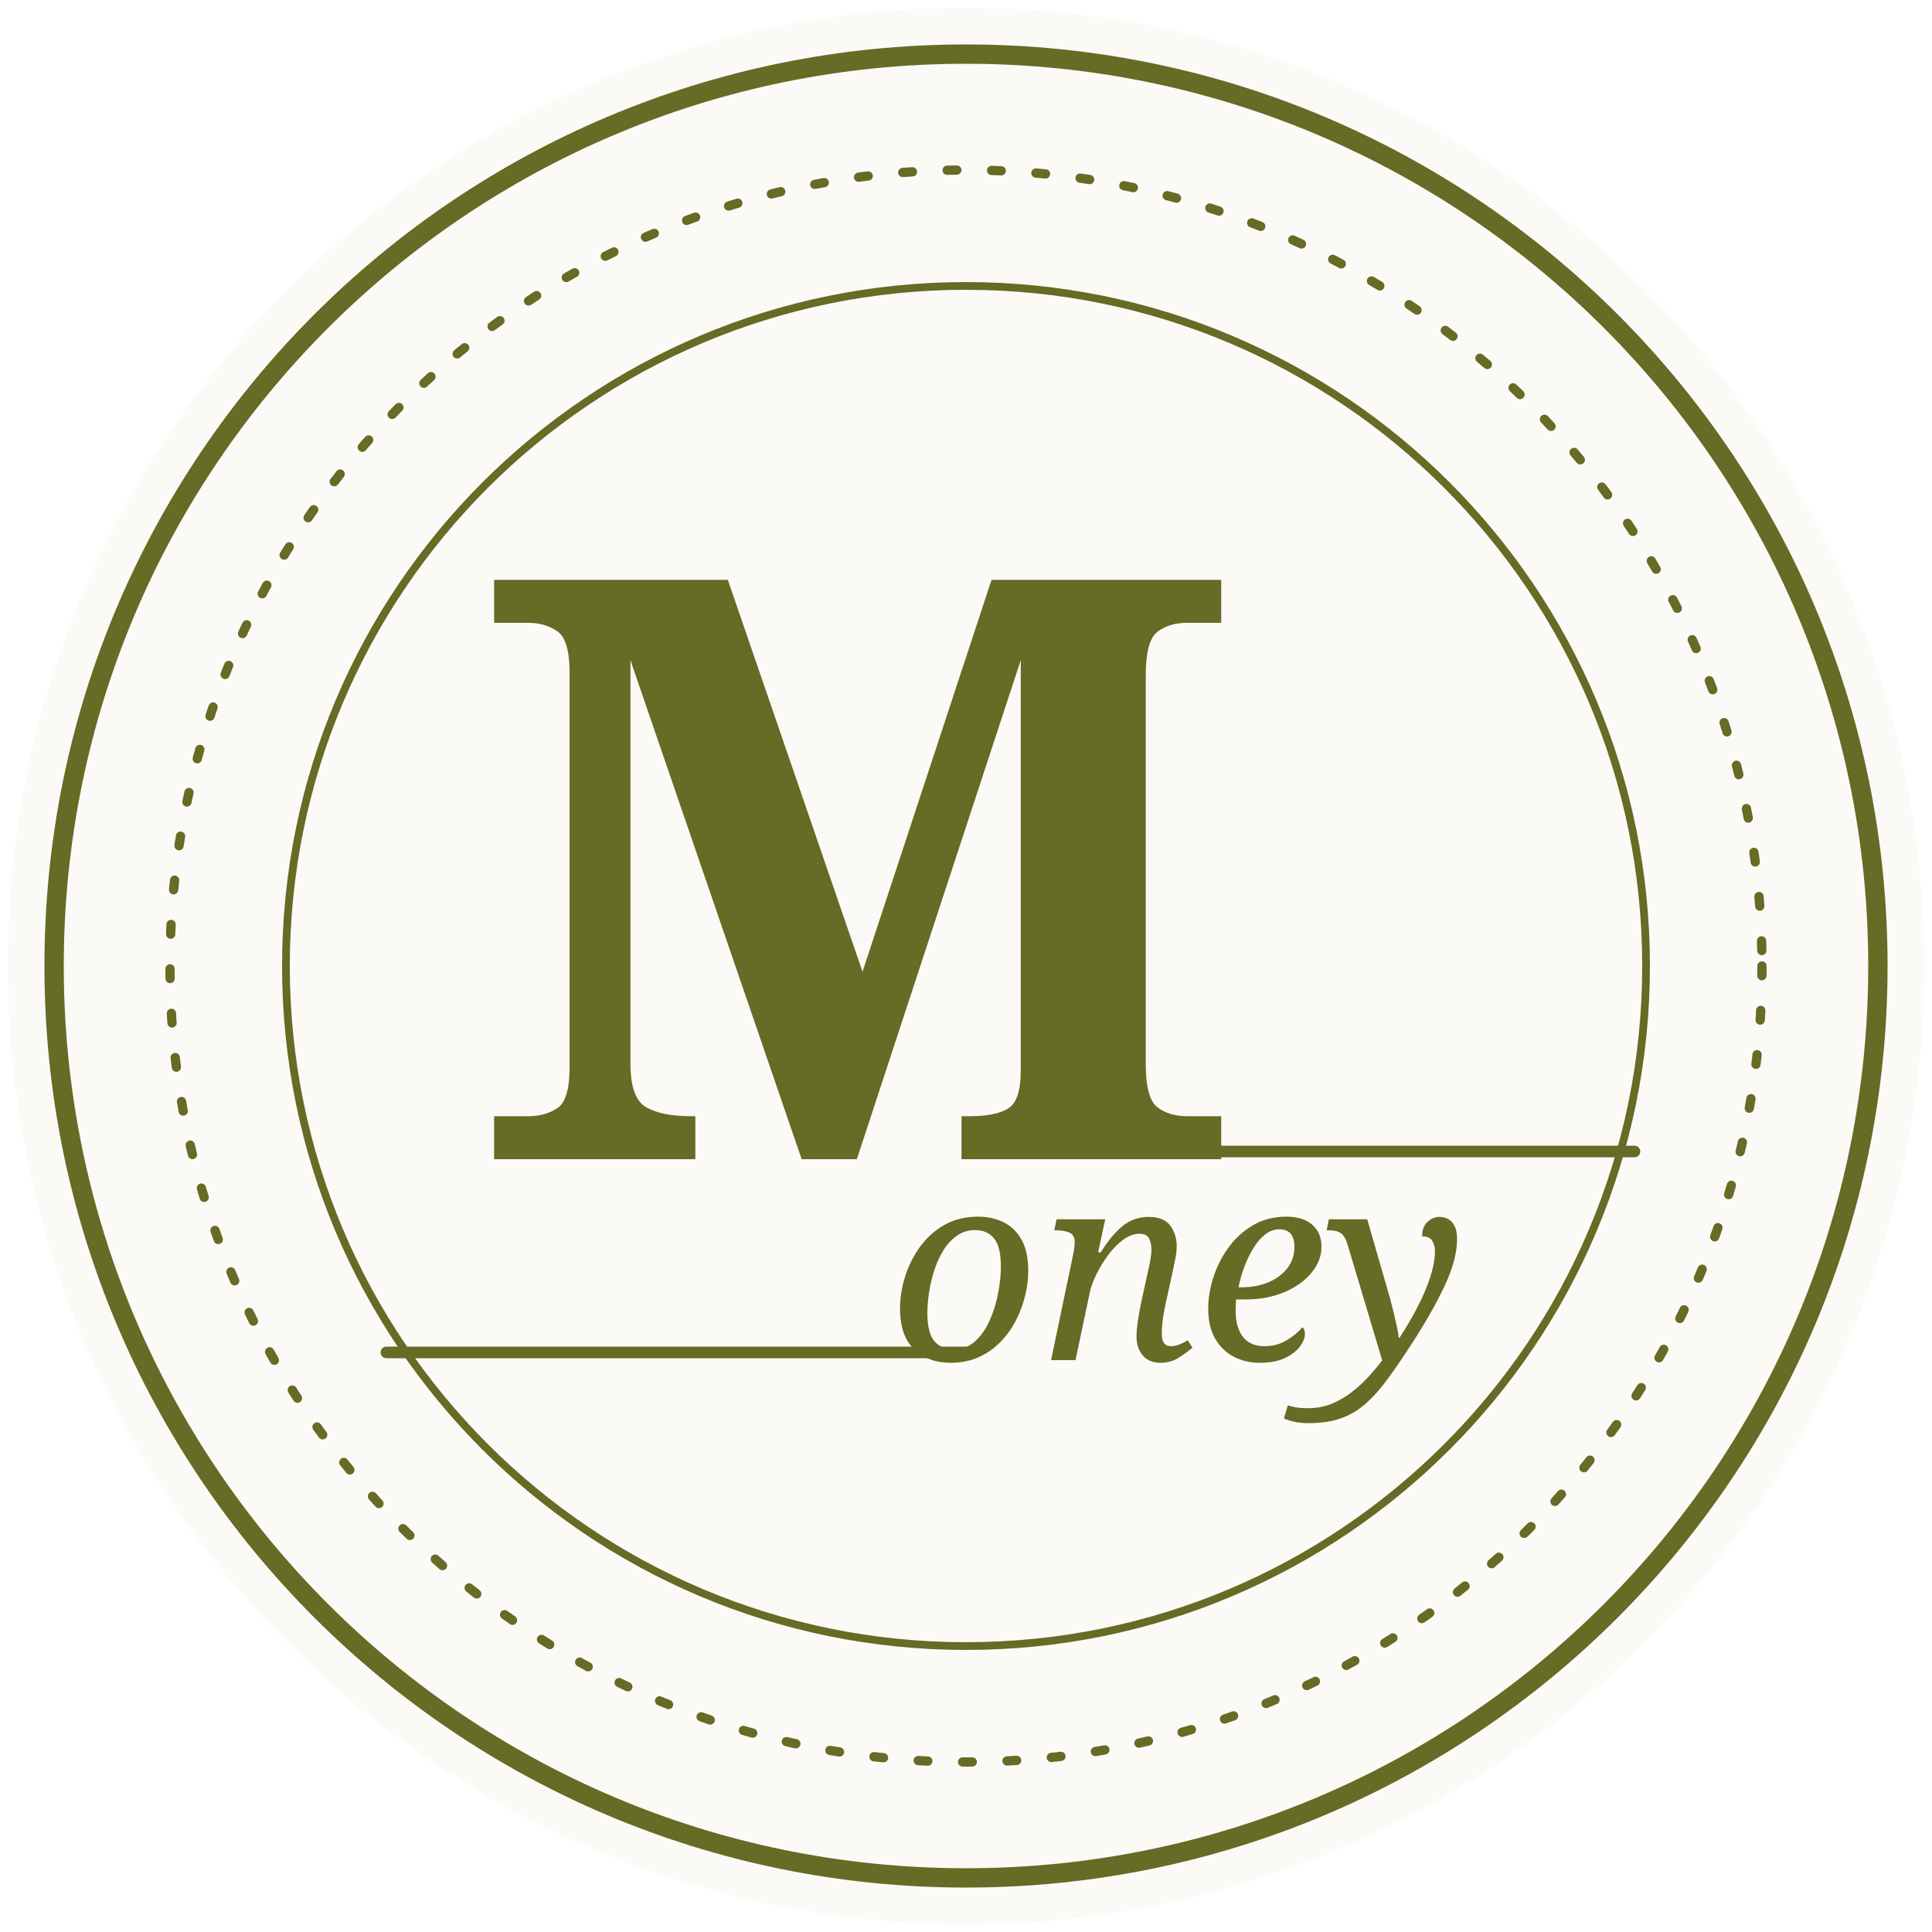
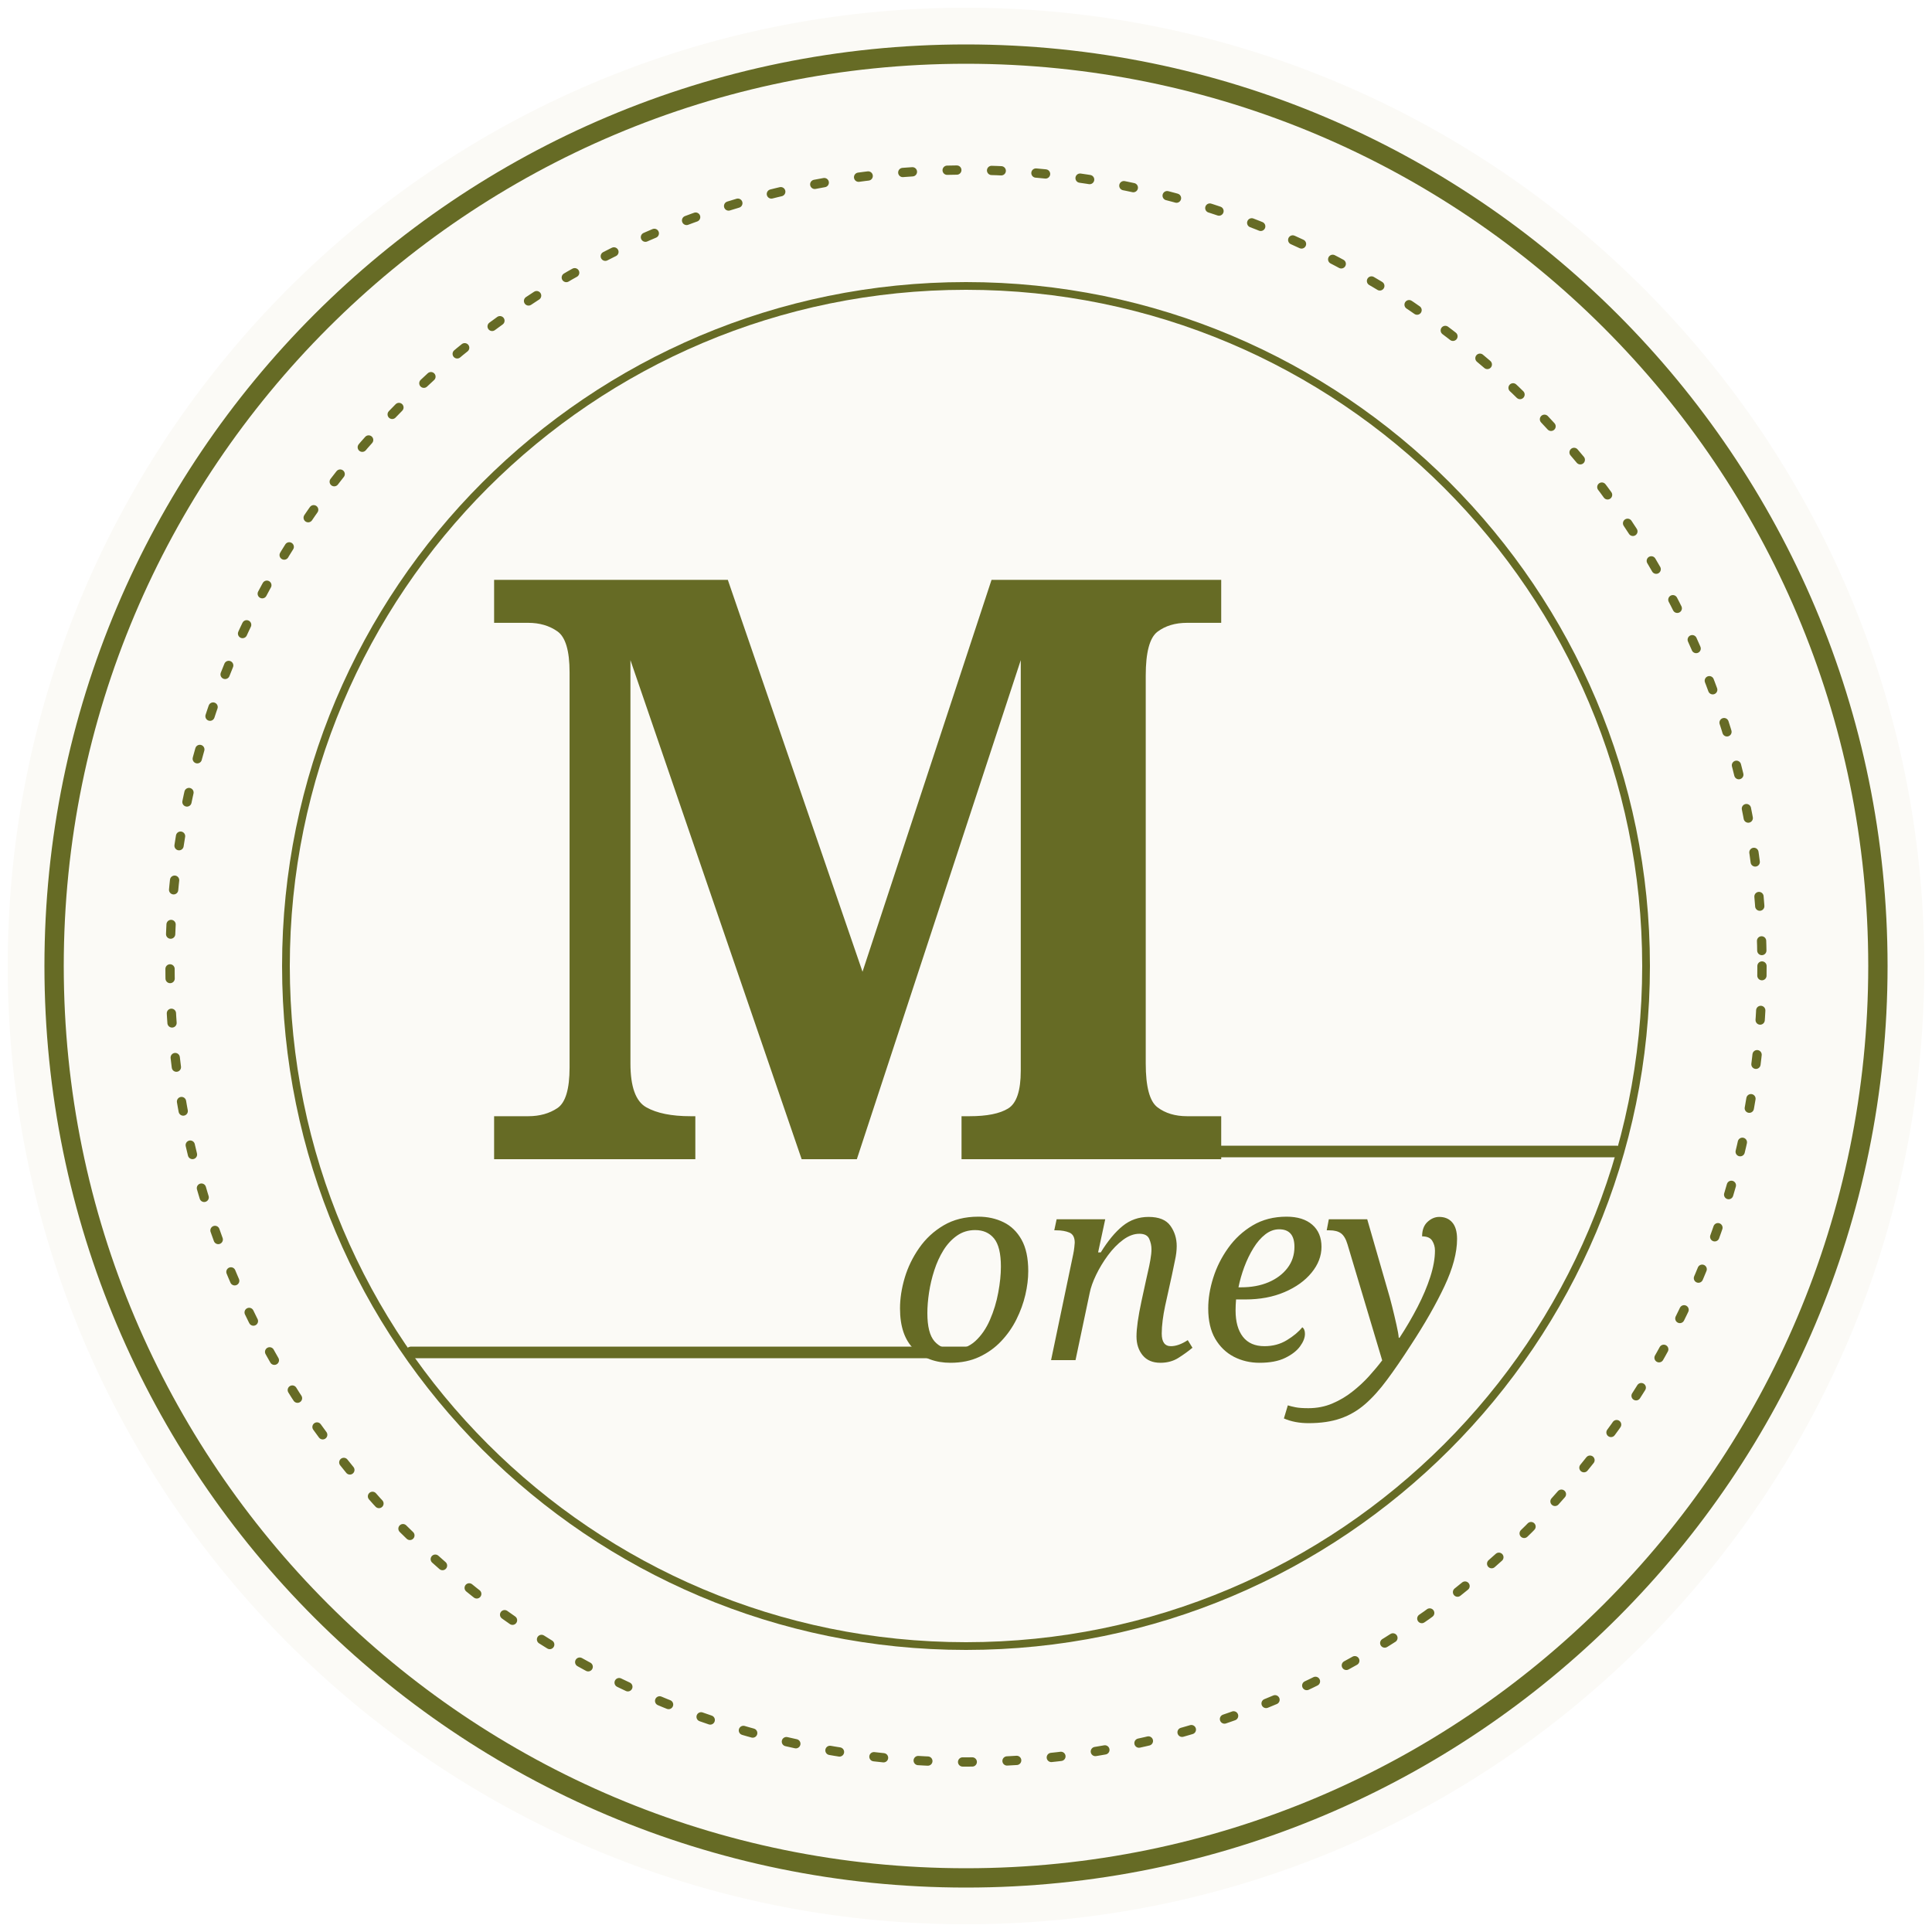
<svg xmlns="http://www.w3.org/2000/svg" viewBox="0 0 500 500">
  <circle cx="250" cy="250" r="248" fill="#FBFAF6" />
  <circle cx="250" cy="250" r="236" fill="none" stroke="#666B25" stroke-width="5" />
  <circle cx="250" cy="250" r="206" fill="none" stroke="#666B25" stroke-width="2.4" stroke-dasharray="2.5,9" stroke-linecap="round" />
  <circle cx="250" cy="250" r="176" fill="#FBFAF6" stroke="#666B25" stroke-width="2" />
-   <line x1="298" y1="298" x2="423" y2="298" stroke="#666B25" stroke-width="3" stroke-linecap="round" />
-   <line x1="100" y1="350" x2="250" y2="350" stroke="#666B25" stroke-width="3" stroke-linecap="round" />
+   <line x1="298" y1="298" x2="418.3" y2="298" stroke="#666B25" stroke-width="3" stroke-linecap="round" />
+   <line x1="106.4" y1="350" x2="250" y2="350" stroke="#666B25" stroke-width="3" stroke-linecap="round" />
  <text x="122" y="300" font-family="Georgia, 'Noto Serif TC', serif" font-size="210" font-weight="700" fill="#666B25">M</text>
  <text x="230" y="352" font-family="Georgia, 'Noto Serif TC', serif" font-size="68" font-style="italic" fill="#666B25">oney</text>
</svg>
